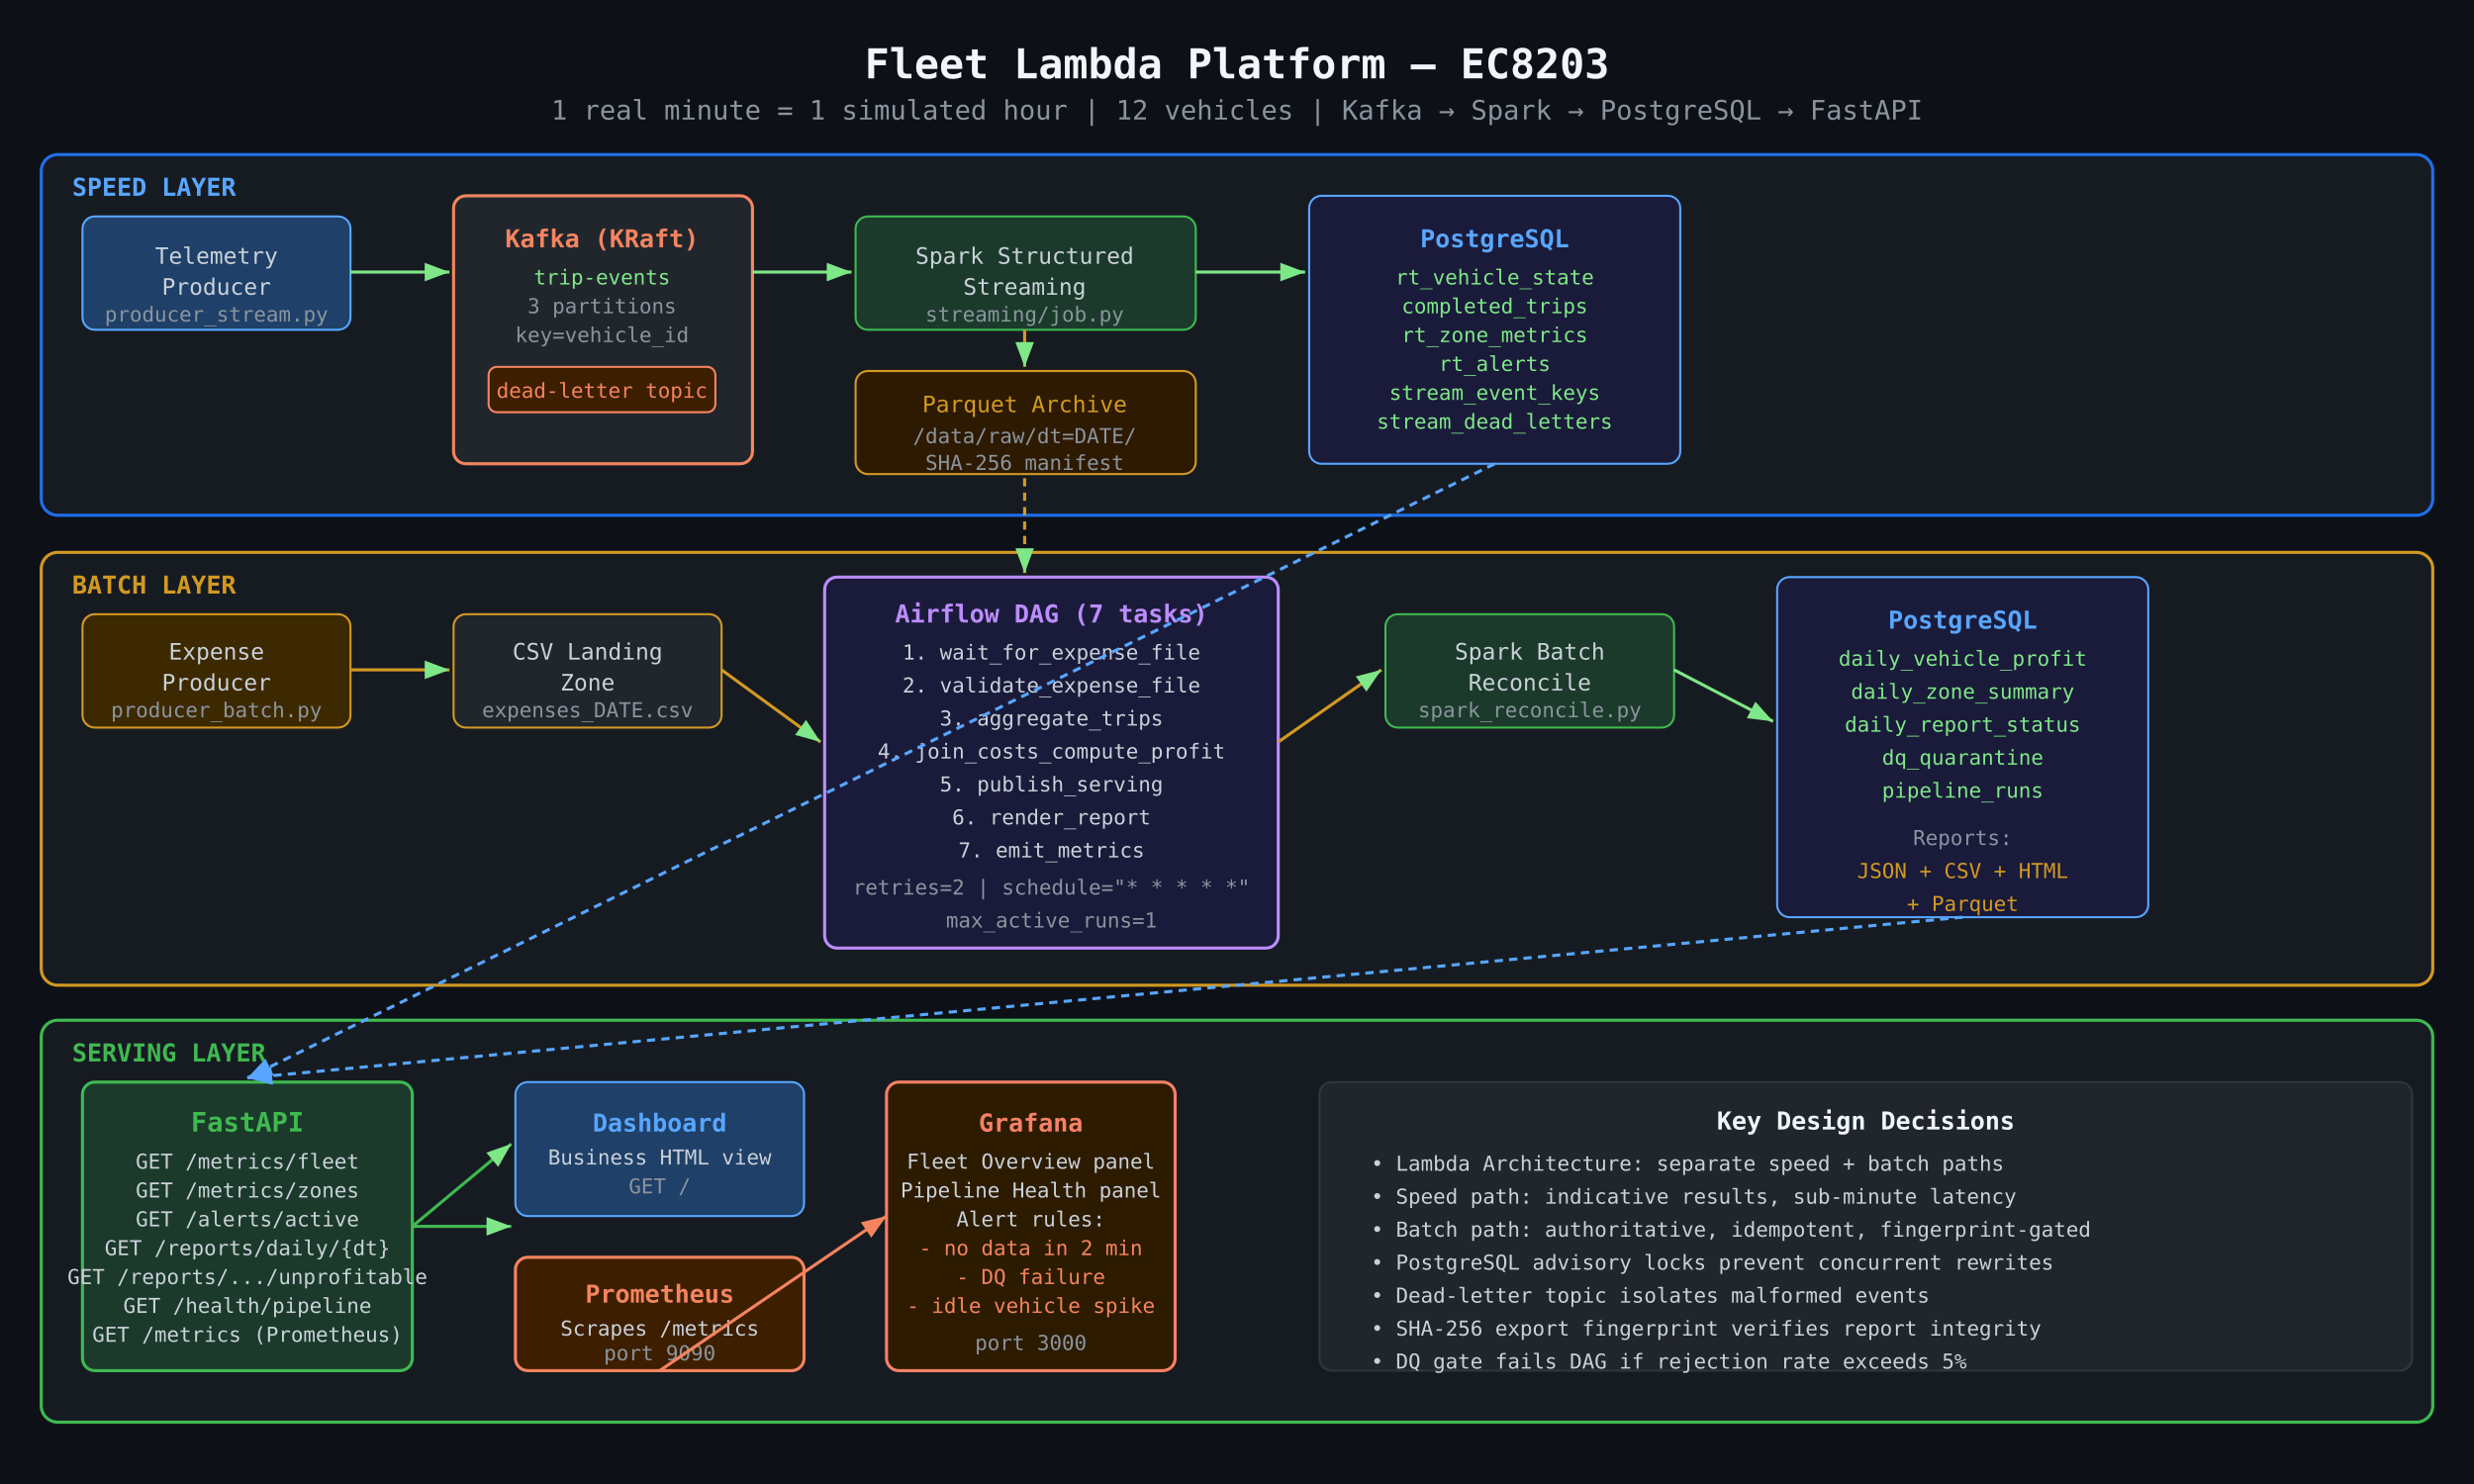
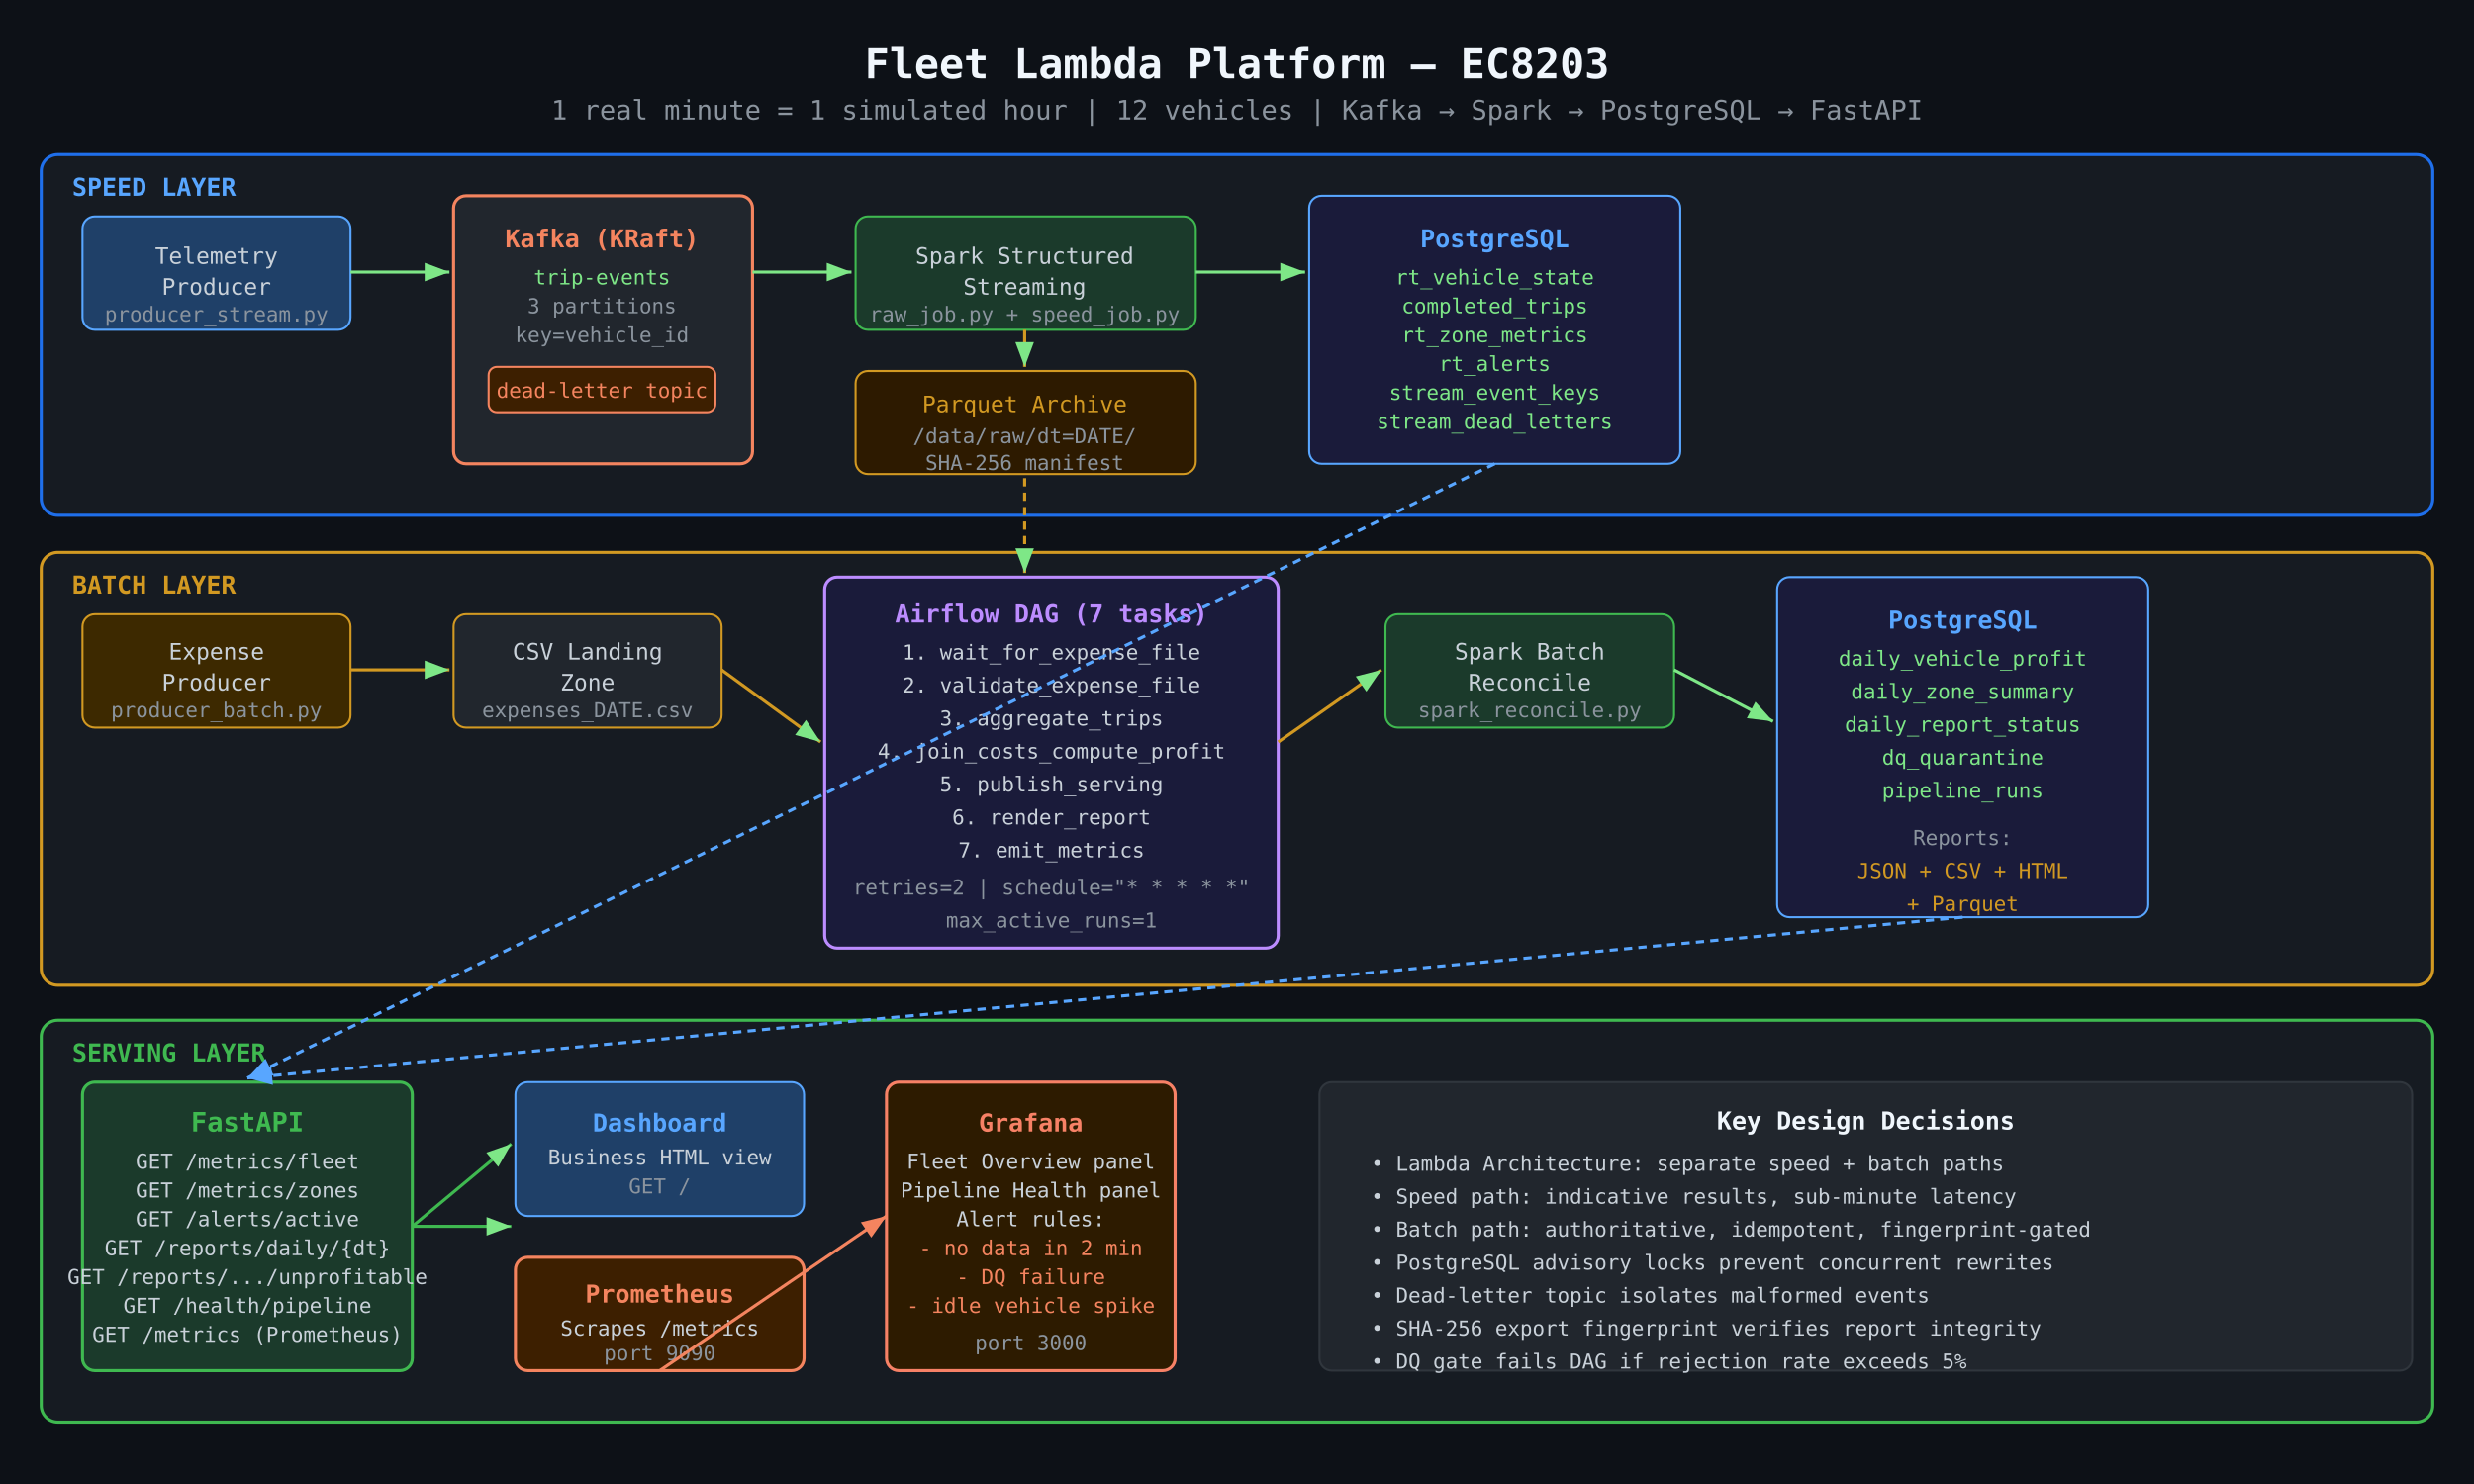
<svg xmlns="http://www.w3.org/2000/svg" viewBox="0 0 1200 720" font-family="Consolas,monospace">
  <defs>
    <marker id="arr" markerWidth="8" markerHeight="6" refX="8" refY="3" orient="auto">
      <polygon points="0 0, 8 3, 0 6" fill="#7EE787" />
    </marker>
    <marker id="arr2" markerWidth="8" markerHeight="6" refX="8" refY="3" orient="auto">
      <polygon points="0 0, 8 3, 0 6" fill="#F4845F" />
    </marker>
    <marker id="arr3" markerWidth="8" markerHeight="6" refX="8" refY="3" orient="auto">
      <polygon points="0 0, 8 3, 0 6" fill="#58A6FF" />
    </marker>
  </defs>
  <rect width="1200" height="720" fill="#0D1117" />
  <text x="600" y="38" text-anchor="middle" font-size="20" font-weight="bold" fill="#F0F6FC">Fleet Lambda Platform — EC8203</text>
  <text x="600" y="58" text-anchor="middle" font-size="13" fill="#8B949E">1 real minute = 1 simulated hour  |  12 vehicles  |  Kafka → Spark → PostgreSQL → FastAPI</text>
  <rect x="20" y="75" width="1160" height="175" rx="8" fill="#161B22" stroke="#1F6FEB" stroke-width="1.5" />
  <text x="35" y="95" font-size="12" font-weight="bold" fill="#58A6FF">SPEED LAYER</text>
  <rect x="40" y="105" width="130" height="55" rx="6" fill="#1F4068" stroke="#58A6FF" stroke-width="1" />
  <text x="105" y="128" text-anchor="middle" font-size="11" fill="#C9D1D9">Telemetry</text>
  <text x="105" y="143" text-anchor="middle" font-size="11" fill="#C9D1D9">Producer</text>
  <text x="105" y="156" text-anchor="middle" font-size="10" fill="#8B949E">producer_stream.py</text>
  <rect x="220" y="95" width="145" height="130" rx="6" fill="#21262D" stroke="#F4845F" stroke-width="1.5" />
  <text x="292" y="120" text-anchor="middle" font-size="12" font-weight="bold" fill="#F4845F">Kafka (KRaft)</text>
  <text x="292" y="138" text-anchor="middle" font-size="10" fill="#7EE787">trip-events</text>
  <text x="292" y="152" text-anchor="middle" font-size="10" fill="#8B949E">3 partitions</text>
  <text x="292" y="166" text-anchor="middle" font-size="10" fill="#8B949E">key=vehicle_id</text>
  <rect x="237" y="178" width="110" height="22" rx="4" fill="#3D1F00" stroke="#F4845F" stroke-width="1" />
  <text x="292" y="193" text-anchor="middle" font-size="10" fill="#F4845F">dead-letter topic</text>
  <rect x="415" y="105" width="165" height="55" rx="6" fill="#1B3A2B" stroke="#3FB950" stroke-width="1" />
  <text x="497" y="128" text-anchor="middle" font-size="11" fill="#C9D1D9">Spark Structured</text>
  <text x="497" y="143" text-anchor="middle" font-size="11" fill="#C9D1D9">Streaming</text>
-   <text x="497" y="156" text-anchor="middle" font-size="10" fill="#8B949E">streaming/job.py</text>
+   <text x="497" y="156" text-anchor="middle" font-size="10" fill="#8B949E">raw_job.py + speed_job.py</text>
  <rect x="415" y="180" width="165" height="50" rx="6" fill="#2D1A00" stroke="#D29922" stroke-width="1" />
  <text x="497" y="200" text-anchor="middle" font-size="11" fill="#D29922">Parquet Archive</text>
  <text x="497" y="215" text-anchor="middle" font-size="10" fill="#8B949E">/data/raw/dt=DATE/</text>
  <text x="497" y="228" text-anchor="middle" font-size="10" fill="#8B949E">SHA-256 manifest</text>
  <rect x="635" y="95" width="180" height="130" rx="6" fill="#1A1B3A" stroke="#58A6FF" stroke-width="1" />
  <text x="725" y="120" text-anchor="middle" font-size="12" font-weight="bold" fill="#58A6FF">PostgreSQL</text>
  <text x="725" y="138" text-anchor="middle" font-size="10" fill="#7EE787">rt_vehicle_state</text>
  <text x="725" y="152" text-anchor="middle" font-size="10" fill="#7EE787">completed_trips</text>
  <text x="725" y="166" text-anchor="middle" font-size="10" fill="#7EE787">rt_zone_metrics</text>
  <text x="725" y="180" text-anchor="middle" font-size="10" fill="#7EE787">rt_alerts</text>
  <text x="725" y="194" text-anchor="middle" font-size="10" fill="#7EE787">stream_event_keys</text>
  <text x="725" y="208" text-anchor="middle" font-size="10" fill="#7EE787">stream_dead_letters</text>
  <line x1="170" y1="132" x2="218" y2="132" stroke="#7EE787" stroke-width="1.5" marker-end="url(#arr)" />
  <line x1="365" y1="132" x2="413" y2="132" stroke="#7EE787" stroke-width="1.5" marker-end="url(#arr)" />
  <line x1="580" y1="132" x2="633" y2="132" stroke="#7EE787" stroke-width="1.5" marker-end="url(#arr)" />
  <line x1="497" y1="160" x2="497" y2="178" stroke="#D29922" stroke-width="1.5" marker-end="url(#arr)" />
  <rect x="20" y="268" width="1160" height="210" rx="8" fill="#161B22" stroke="#D29922" stroke-width="1.5" />
  <text x="35" y="288" font-size="12" font-weight="bold" fill="#D29922">BATCH LAYER</text>
  <rect x="40" y="298" width="130" height="55" rx="6" fill="#3D2900" stroke="#D29922" stroke-width="1" />
  <text x="105" y="320" text-anchor="middle" font-size="11" fill="#C9D1D9">Expense</text>
  <text x="105" y="335" text-anchor="middle" font-size="11" fill="#C9D1D9">Producer</text>
  <text x="105" y="348" text-anchor="middle" font-size="10" fill="#8B949E">producer_batch.py</text>
  <rect x="220" y="298" width="130" height="55" rx="6" fill="#21262D" stroke="#D29922" stroke-width="1" />
  <text x="285" y="320" text-anchor="middle" font-size="11" fill="#C9D1D9">CSV Landing</text>
  <text x="285" y="335" text-anchor="middle" font-size="11" fill="#C9D1D9">Zone</text>
  <text x="285" y="348" text-anchor="middle" font-size="10" fill="#8B949E">expenses_DATE.csv</text>
  <rect x="400" y="280" width="220" height="180" rx="6" fill="#1A1B3A" stroke="#BC8CFF" stroke-width="1.5" />
  <text x="510" y="302" text-anchor="middle" font-size="12" font-weight="bold" fill="#BC8CFF">Airflow DAG (7 tasks)</text>
  <text x="510" y="320" text-anchor="middle" font-size="10" fill="#C9D1D9">1. wait_for_expense_file</text>
  <text x="510" y="336" text-anchor="middle" font-size="10" fill="#C9D1D9">2. validate_expense_file</text>
  <text x="510" y="352" text-anchor="middle" font-size="10" fill="#C9D1D9">3. aggregate_trips</text>
  <text x="510" y="368" text-anchor="middle" font-size="10" fill="#C9D1D9">4. join_costs_compute_profit</text>
  <text x="510" y="384" text-anchor="middle" font-size="10" fill="#C9D1D9">5. publish_serving</text>
  <text x="510" y="400" text-anchor="middle" font-size="10" fill="#C9D1D9">6. render_report</text>
  <text x="510" y="416" text-anchor="middle" font-size="10" fill="#C9D1D9">7. emit_metrics</text>
  <text x="510" y="434" text-anchor="middle" font-size="10" fill="#8B949E">retries=2  |  schedule="* * * * *"</text>
  <text x="510" y="450" text-anchor="middle" font-size="10" fill="#8B949E">max_active_runs=1</text>
  <rect x="672" y="298" width="140" height="55" rx="6" fill="#1B3A2B" stroke="#3FB950" stroke-width="1" />
  <text x="742" y="320" text-anchor="middle" font-size="11" fill="#C9D1D9">Spark Batch</text>
  <text x="742" y="335" text-anchor="middle" font-size="11" fill="#C9D1D9">Reconcile</text>
  <text x="742" y="348" text-anchor="middle" font-size="10" fill="#8B949E">spark_reconcile.py</text>
  <rect x="862" y="280" width="180" height="165" rx="6" fill="#1A1B3A" stroke="#58A6FF" stroke-width="1" />
  <text x="952" y="305" text-anchor="middle" font-size="12" font-weight="bold" fill="#58A6FF">PostgreSQL</text>
  <text x="952" y="323" text-anchor="middle" font-size="10" fill="#7EE787">daily_vehicle_profit</text>
  <text x="952" y="339" text-anchor="middle" font-size="10" fill="#7EE787">daily_zone_summary</text>
  <text x="952" y="355" text-anchor="middle" font-size="10" fill="#7EE787">daily_report_status</text>
  <text x="952" y="371" text-anchor="middle" font-size="10" fill="#7EE787">dq_quarantine</text>
  <text x="952" y="387" text-anchor="middle" font-size="10" fill="#7EE787">pipeline_runs</text>
  <text x="952" y="410" text-anchor="middle" font-size="10" fill="#8B949E">Reports:</text>
  <text x="952" y="426" text-anchor="middle" font-size="10" fill="#D29922">JSON + CSV + HTML</text>
  <text x="952" y="442" text-anchor="middle" font-size="10" fill="#D29922">+ Parquet</text>
  <line x1="170" y1="325" x2="218" y2="325" stroke="#D29922" stroke-width="1.5" marker-end="url(#arr)" />
  <line x1="350" y1="325" x2="398" y2="360" stroke="#D29922" stroke-width="1.5" marker-end="url(#arr)" />
  <line x1="497" y1="232" x2="497" y2="278" stroke="#D29922" stroke-width="1.5" stroke-dasharray="4,3" marker-end="url(#arr)" />
  <line x1="620" y1="360" x2="670" y2="325" stroke="#D29922" stroke-width="1.5" marker-end="url(#arr)" />
  <line x1="812" y1="325" x2="860" y2="350" stroke="#7EE787" stroke-width="1.5" marker-end="url(#arr)" />
  <rect x="20" y="495" width="1160" height="195" rx="8" fill="#161B22" stroke="#3FB950" stroke-width="1.5" />
  <text x="35" y="515" font-size="12" font-weight="bold" fill="#3FB950">SERVING LAYER</text>
  <rect x="40" y="525" width="160" height="140" rx="6" fill="#1B3A2B" stroke="#3FB950" stroke-width="1.5" />
  <text x="120" y="549" text-anchor="middle" font-size="13" font-weight="bold" fill="#3FB950">FastAPI</text>
  <text x="120" y="567" text-anchor="middle" font-size="10" fill="#C9D1D9">GET /metrics/fleet</text>
  <text x="120" y="581" text-anchor="middle" font-size="10" fill="#C9D1D9">GET /metrics/zones</text>
  <text x="120" y="595" text-anchor="middle" font-size="10" fill="#C9D1D9">GET /alerts/active</text>
  <text x="120" y="609" text-anchor="middle" font-size="10" fill="#C9D1D9">GET /reports/daily/{dt}</text>
  <text x="120" y="623" text-anchor="middle" font-size="10" fill="#C9D1D9">GET /reports/.../unprofitable</text>
  <text x="120" y="637" text-anchor="middle" font-size="10" fill="#C9D1D9">GET /health/pipeline</text>
  <text x="120" y="651" text-anchor="middle" font-size="10" fill="#C9D1D9">GET /metrics  (Prometheus)</text>
  <rect x="250" y="525" width="140" height="65" rx="6" fill="#1F4068" stroke="#58A6FF" stroke-width="1" />
  <text x="320" y="549" text-anchor="middle" font-size="12" font-weight="bold" fill="#58A6FF">Dashboard</text>
  <text x="320" y="565" text-anchor="middle" font-size="10" fill="#C9D1D9">Business HTML view</text>
  <text x="320" y="579" text-anchor="middle" font-size="10" fill="#8B949E">GET /</text>
  <rect x="250" y="610" width="140" height="55" rx="6" fill="#3D1F00" stroke="#F4845F" stroke-width="1.5" />
  <text x="320" y="632" text-anchor="middle" font-size="12" font-weight="bold" fill="#F4845F">Prometheus</text>
  <text x="320" y="648" text-anchor="middle" font-size="10" fill="#C9D1D9">Scrapes /metrics</text>
  <text x="320" y="660" text-anchor="middle" font-size="10" fill="#8B949E">port 9090</text>
  <rect x="430" y="525" width="140" height="140" rx="6" fill="#2D1B00" stroke="#F78166" stroke-width="1.5" />
  <text x="500" y="549" text-anchor="middle" font-size="12" font-weight="bold" fill="#F78166">Grafana</text>
  <text x="500" y="567" text-anchor="middle" font-size="10" fill="#C9D1D9">Fleet Overview panel</text>
  <text x="500" y="581" text-anchor="middle" font-size="10" fill="#C9D1D9">Pipeline Health panel</text>
  <text x="500" y="595" text-anchor="middle" font-size="10" fill="#C9D1D9">Alert rules:</text>
  <text x="500" y="609" text-anchor="middle" font-size="10" fill="#F4845F">- no data in 2 min</text>
  <text x="500" y="623" text-anchor="middle" font-size="10" fill="#F4845F">- DQ failure</text>
  <text x="500" y="637" text-anchor="middle" font-size="10" fill="#F4845F">- idle vehicle spike</text>
  <text x="500" y="655" text-anchor="middle" font-size="10" fill="#8B949E">port 3000</text>
  <line x1="952" y1="445" x2="120" y2="523" stroke="#58A6FF" stroke-width="1.5" stroke-dasharray="4,3" marker-end="url(#arr3)" />
  <line x1="725" y1="225" x2="120" y2="523" stroke="#58A6FF" stroke-width="1.5" stroke-dasharray="4,3" marker-end="url(#arr3)" />
  <line x1="200" y1="595" x2="248" y2="595" stroke="#3FB950" stroke-width="1.5" marker-end="url(#arr)" />
  <line x1="200" y1="595" x2="248" y2="555" stroke="#3FB950" stroke-width="1.5" marker-end="url(#arr)" />
  <line x1="320" y1="665" x2="430" y2="590" stroke="#F4845F" stroke-width="1.5" marker-end="url(#arr2)" />
  <rect x="640" y="525" width="530" height="140" rx="6" fill="#21262D" stroke="#30363D" stroke-width="1" />
  <text x="905" y="548" text-anchor="middle" font-size="12" font-weight="bold" fill="#F0F6FC">Key Design Decisions</text>
  <text x="665" y="568" font-size="10" fill="#C9D1D9">• Lambda Architecture: separate speed + batch paths</text>
  <text x="665" y="584" font-size="10" fill="#C9D1D9">• Speed path: indicative results, sub-minute latency</text>
  <text x="665" y="600" font-size="10" fill="#C9D1D9">• Batch path: authoritative, idempotent, fingerprint-gated</text>
  <text x="665" y="616" font-size="10" fill="#C9D1D9">• PostgreSQL advisory locks prevent concurrent rewrites</text>
  <text x="665" y="632" font-size="10" fill="#C9D1D9">• Dead-letter topic isolates malformed events</text>
  <text x="665" y="648" font-size="10" fill="#C9D1D9">• SHA-256 export fingerprint verifies report integrity</text>
  <text x="665" y="664" font-size="10" fill="#C9D1D9">• DQ gate fails DAG if rejection rate exceeds 5%</text>
</svg>
